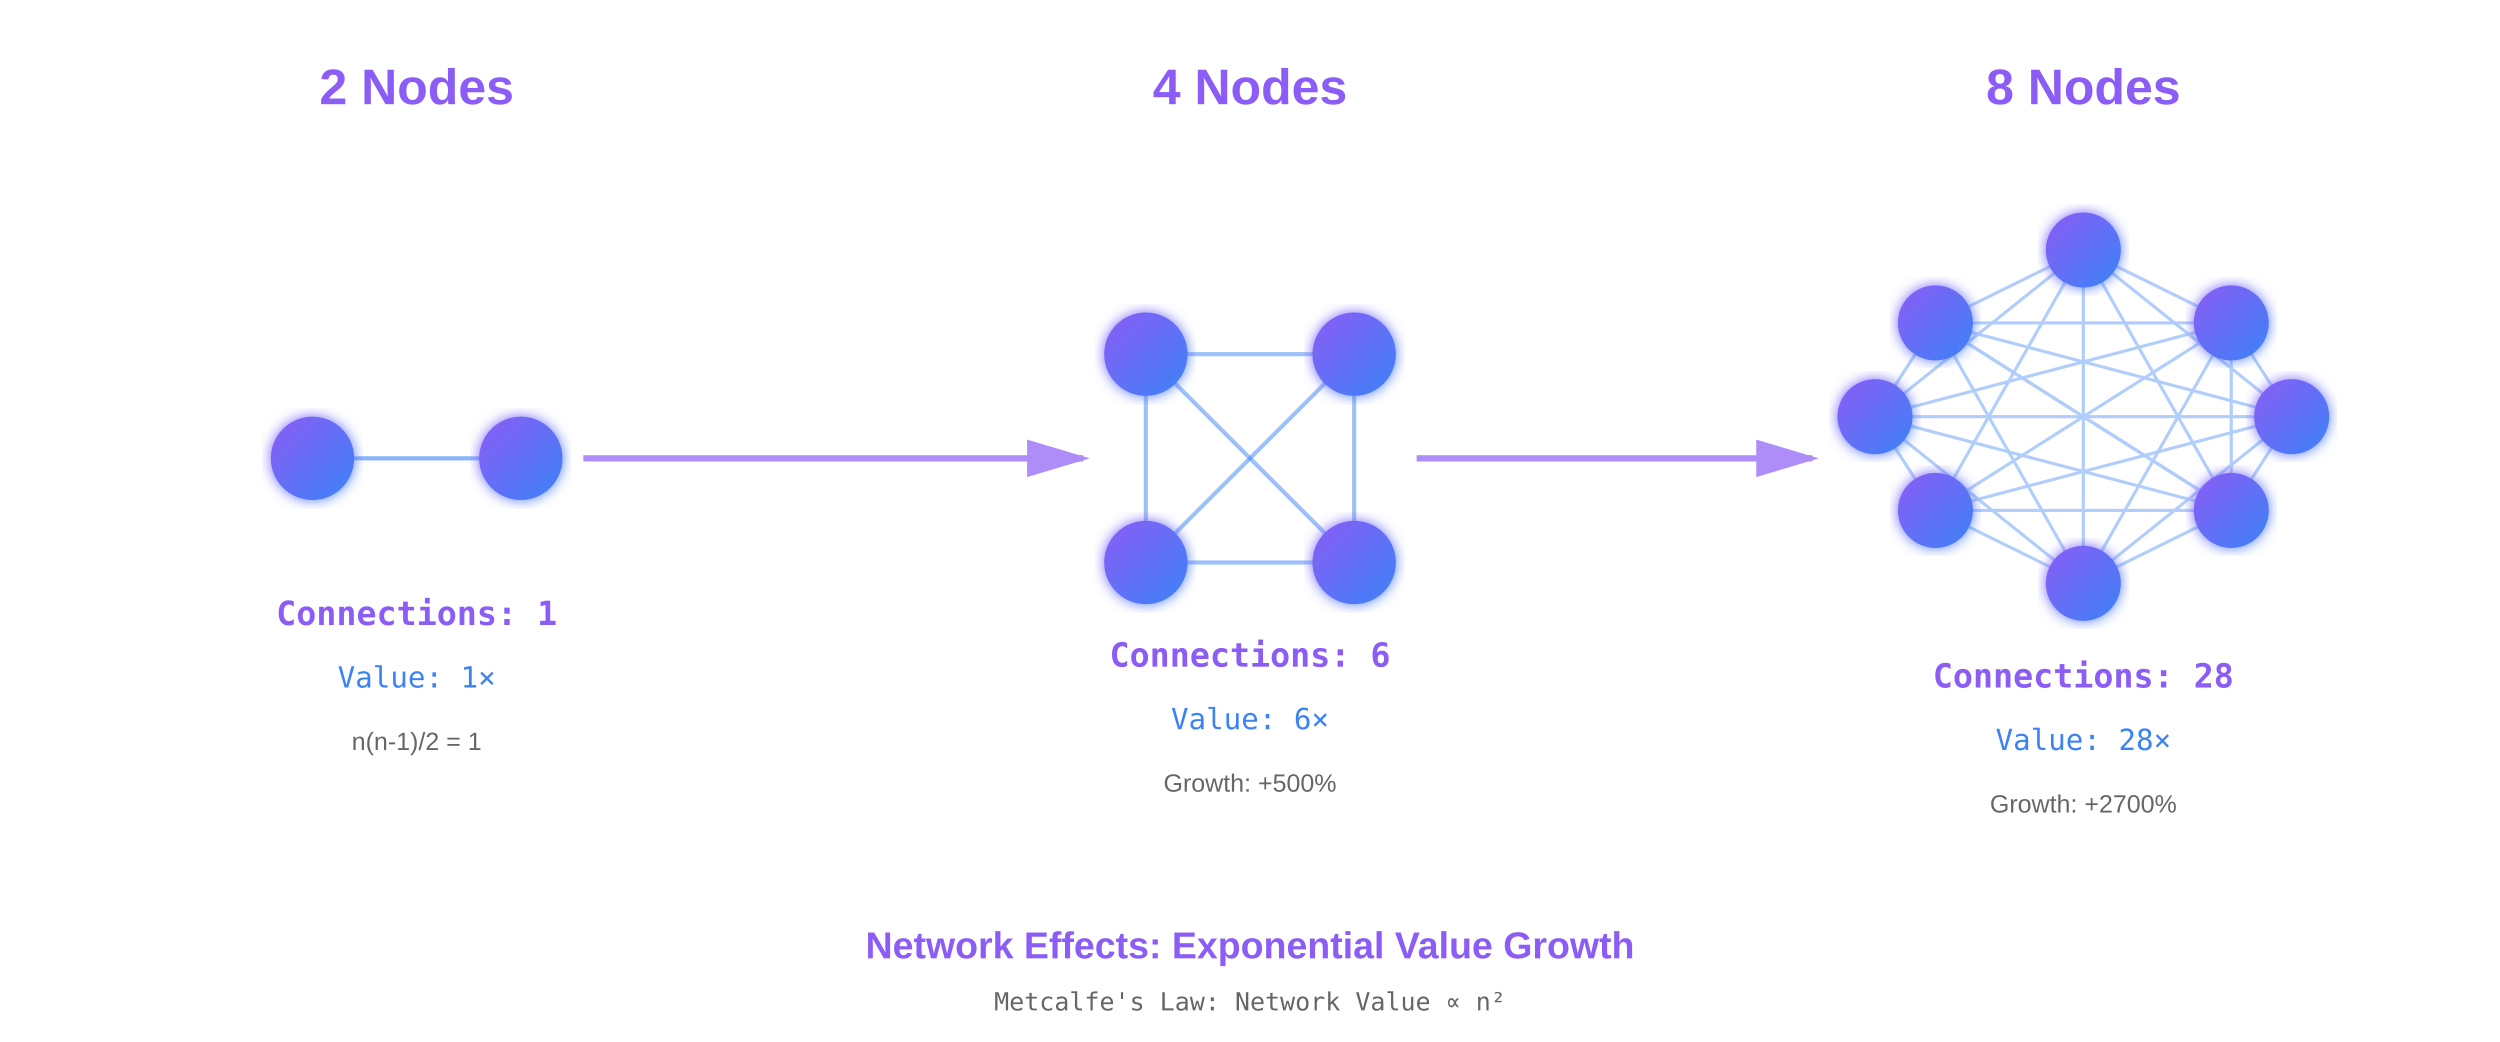
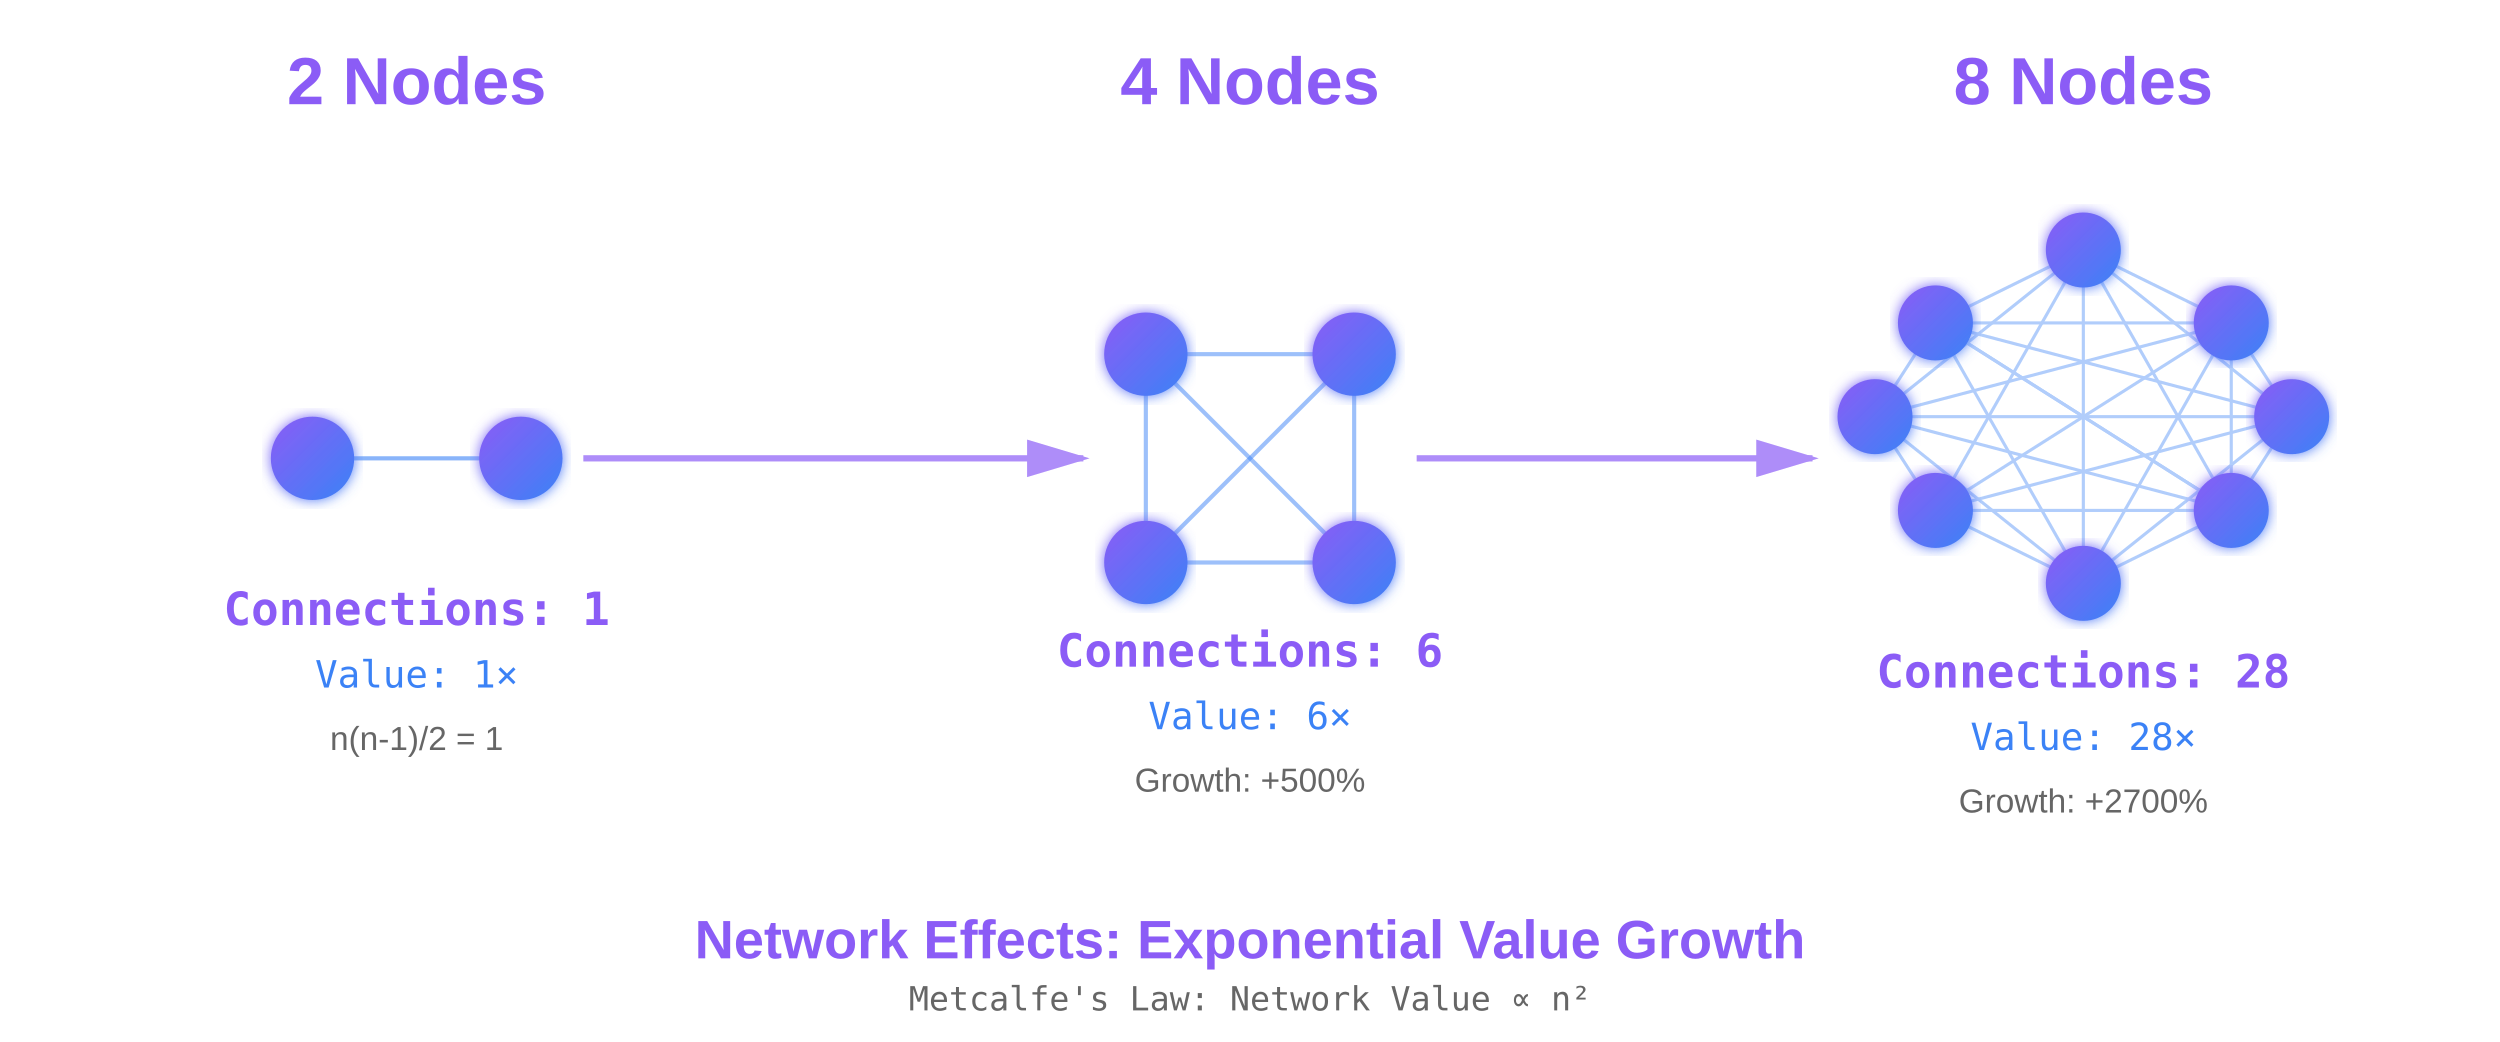
<svg xmlns="http://www.w3.org/2000/svg" viewBox="0 0 1200 500">
  <defs>
    <linearGradient id="nodeGradient" x1="0%" y1="0%" x2="100%" y2="100%">
      <stop offset="0%" style="stop-color:#8B5CF6;stop-opacity:1" />
      <stop offset="100%" style="stop-color:#3B82F6;stop-opacity:1" />
    </linearGradient>
    <filter id="glow">
      <feGaussianBlur stdDeviation="3" result="coloredBlur" />
      <feMerge>
        <feMergeNode in="coloredBlur" />
        <feMergeNode in="SourceGraphic" />
      </feMerge>
    </filter>
  </defs>
  <g id="stage1">
-     <text x="200" y="50" font-family="Arial, sans-serif" font-size="24" font-weight="bold" fill="#8B5CF6" text-anchor="middle">2 Nodes</text>
+     <text x="200" y="50" font-family="Arial, sans-serif" font-size="32" font-weight="bold" fill="#8B5CF6" text-anchor="middle">2 Nodes</text>
    <line x1="150" y1="220" x2="250" y2="220" stroke="#3B82F6" stroke-width="2" opacity="0.6">
      <animate attributeName="opacity" values="0.4;0.8;0.4" dur="3s" repeatCount="indefinite" />
    </line>
    <circle cx="150" cy="220" r="20" fill="url(#nodeGradient)" filter="url(#glow)">
      <animate attributeName="r" values="20;22;20" dur="2s" repeatCount="indefinite" />
    </circle>
    <circle cx="250" cy="220" r="20" fill="url(#nodeGradient)" filter="url(#glow)">
      <animate attributeName="r" values="20;22;20" dur="2s" begin="0.5s" repeatCount="indefinite" />
    </circle>
-     <text x="200" y="300" font-family="monospace" font-size="16" fill="#8B5CF6" text-anchor="middle" font-weight="bold">Connections: 1</text>
-     <text x="200" y="330" font-family="monospace" font-size="14" fill="#3B82F6" text-anchor="middle">Value: 1×</text>
-     <text x="200" y="360" font-family="Arial, sans-serif" font-size="12" fill="#666" text-anchor="middle">n(n-1)/2 = 1</text>
+     <text x="200" y="300" font-family="monospace" font-size="22" fill="#8B5CF6" text-anchor="middle" font-weight="bold">Connections: 1</text>
+     <text x="200" y="330" font-family="monospace" font-size="18" fill="#3B82F6" text-anchor="middle">Value: 1×</text>
+     <text x="200" y="360" font-family="Arial, sans-serif" font-size="16" fill="#666" text-anchor="middle">n(n-1)/2 = 1</text>
  </g>
  <g id="stage2">
-     <text x="600" y="50" font-family="Arial, sans-serif" font-size="24" font-weight="bold" fill="#8B5CF6" text-anchor="middle">4 Nodes</text>
+     <text x="600" y="50" font-family="Arial, sans-serif" font-size="32" font-weight="bold" fill="#8B5CF6" text-anchor="middle">4 Nodes</text>
    <line x1="550" y1="170" x2="650" y2="170" stroke="#3B82F6" stroke-width="2" opacity="0.5">
      <animate attributeName="opacity" values="0.3;0.7;0.3" dur="3s" begin="0s" repeatCount="indefinite" />
    </line>
    <line x1="550" y1="170" x2="550" y2="270" stroke="#3B82F6" stroke-width="2" opacity="0.5">
      <animate attributeName="opacity" values="0.3;0.7;0.3" dur="3s" begin="0.5s" repeatCount="indefinite" />
    </line>
    <line x1="550" y1="170" x2="650" y2="270" stroke="#3B82F6" stroke-width="2" opacity="0.5">
      <animate attributeName="opacity" values="0.3;0.7;0.3" dur="3s" begin="1s" repeatCount="indefinite" />
    </line>
    <line x1="650" y1="170" x2="650" y2="270" stroke="#3B82F6" stroke-width="2" opacity="0.5">
      <animate attributeName="opacity" values="0.3;0.7;0.3" dur="3s" begin="1.5s" repeatCount="indefinite" />
    </line>
    <line x1="650" y1="170" x2="550" y2="270" stroke="#3B82F6" stroke-width="2" opacity="0.5">
      <animate attributeName="opacity" values="0.3;0.7;0.3" dur="3s" begin="2s" repeatCount="indefinite" />
    </line>
    <line x1="550" y1="270" x2="650" y2="270" stroke="#3B82F6" stroke-width="2" opacity="0.5">
      <animate attributeName="opacity" values="0.3;0.7;0.3" dur="3s" begin="2.5s" repeatCount="indefinite" />
    </line>
    <circle cx="550" cy="170" r="20" fill="url(#nodeGradient)" filter="url(#glow)">
      <animate attributeName="r" values="20;22;20" dur="2s" repeatCount="indefinite" />
    </circle>
    <circle cx="650" cy="170" r="20" fill="url(#nodeGradient)" filter="url(#glow)">
      <animate attributeName="r" values="20;22;20" dur="2s" begin="0.3s" repeatCount="indefinite" />
    </circle>
    <circle cx="550" cy="270" r="20" fill="url(#nodeGradient)" filter="url(#glow)">
      <animate attributeName="r" values="20;22;20" dur="2s" begin="0.6s" repeatCount="indefinite" />
    </circle>
    <circle cx="650" cy="270" r="20" fill="url(#nodeGradient)" filter="url(#glow)">
      <animate attributeName="r" values="20;22;20" dur="2s" begin="0.9s" repeatCount="indefinite" />
    </circle>
-     <text x="600" y="320" font-family="monospace" font-size="16" fill="#8B5CF6" text-anchor="middle" font-weight="bold">Connections: 6</text>
-     <text x="600" y="350" font-family="monospace" font-size="14" fill="#3B82F6" text-anchor="middle">Value: 6×</text>
-     <text x="600" y="380" font-family="Arial, sans-serif" font-size="12" fill="#666" text-anchor="middle">Growth: +500%</text>
+     <text x="600" y="320" font-family="monospace" font-size="22" fill="#8B5CF6" text-anchor="middle" font-weight="bold">Connections: 6</text>
+     <text x="600" y="350" font-family="monospace" font-size="18" fill="#3B82F6" text-anchor="middle">Value: 6×</text>
+     <text x="600" y="380" font-family="Arial, sans-serif" font-size="16" fill="#666" text-anchor="middle">Growth: +500%</text>
  </g>
  <g id="stage3">
-     <text x="1000" y="50" font-family="Arial, sans-serif" font-size="24" font-weight="bold" fill="#8B5CF6" text-anchor="middle">8 Nodes</text>
+     <text x="1000" y="50" font-family="Arial, sans-serif" font-size="32" font-weight="bold" fill="#8B5CF6" text-anchor="middle">8 Nodes</text>
    <g opacity="0.4">
      <line x1="1000" y1="120" x2="1071" y2="155" stroke="#3B82F6" stroke-width="1.5" />
      <line x1="1000" y1="120" x2="1071" y2="245" stroke="#3B82F6" stroke-width="1.5" />
      <line x1="1000" y1="120" x2="1000" y2="280" stroke="#3B82F6" stroke-width="1.5" />
      <line x1="1000" y1="120" x2="929" y2="245" stroke="#3B82F6" stroke-width="1.5" />
      <line x1="1000" y1="120" x2="929" y2="155" stroke="#3B82F6" stroke-width="1.5" />
      <line x1="1071" y1="155" x2="1100" y2="200" stroke="#3B82F6" stroke-width="1.5" />
      <line x1="1071" y1="155" x2="1071" y2="245" stroke="#3B82F6" stroke-width="1.5" />
      <line x1="1071" y1="155" x2="1000" y2="280" stroke="#3B82F6" stroke-width="1.5" />
      <line x1="1100" y1="200" x2="1071" y2="245" stroke="#3B82F6" stroke-width="1.5" />
      <line x1="1100" y1="200" x2="1000" y2="280" stroke="#3B82F6" stroke-width="1.5" />
      <line x1="1071" y1="245" x2="1000" y2="280" stroke="#3B82F6" stroke-width="1.5" />
      <line x1="929" y1="155" x2="900" y2="200" stroke="#3B82F6" stroke-width="1.5" />
      <line x1="929" y1="155" x2="1071" y2="245" stroke="#3B82F6" stroke-width="1.5" />
      <line x1="900" y1="200" x2="929" y2="245" stroke="#3B82F6" stroke-width="1.5" />
      <line x1="900" y1="200" x2="1000" y2="280" stroke="#3B82F6" stroke-width="1.5" />
      <line x1="929" y1="245" x2="1000" y2="280" stroke="#3B82F6" stroke-width="1.5" />
      <line x1="1071" y1="155" x2="929" y2="155" stroke="#3B82F6" stroke-width="1.5" />
      <line x1="1100" y1="200" x2="900" y2="200" stroke="#3B82F6" stroke-width="1.5" />
      <line x1="1071" y1="245" x2="929" y2="245" stroke="#3B82F6" stroke-width="1.5" />
      <line x1="1000" y1="120" x2="1100" y2="200" stroke="#3B82F6" stroke-width="1.5" />
      <line x1="1000" y1="120" x2="900" y2="200" stroke="#3B82F6" stroke-width="1.5" />
      <line x1="929" y1="155" x2="1071" y2="245" stroke="#3B82F6" stroke-width="1.5" />
      <line x1="1071" y1="155" x2="929" y2="245" stroke="#3B82F6" stroke-width="1.5" />
      <line x1="900" y1="200" x2="1071" y2="245" stroke="#3B82F6" stroke-width="1.5" />
      <line x1="1100" y1="200" x2="929" y2="245" stroke="#3B82F6" stroke-width="1.5" />
      <line x1="929" y1="155" x2="1000" y2="280" stroke="#3B82F6" stroke-width="1.5" />
      <line x1="1100" y1="200" x2="929" y2="155" stroke="#3B82F6" stroke-width="1.5" />
      <line x1="900" y1="200" x2="1071" y2="155" stroke="#3B82F6" stroke-width="1.5" />
      <animate attributeName="opacity" values="0.3;0.6;0.3" dur="4s" repeatCount="indefinite" />
    </g>
    <circle cx="1000" cy="120" r="18" fill="url(#nodeGradient)" filter="url(#glow)">
      <animate attributeName="r" values="18;20;18" dur="2s" repeatCount="indefinite" />
    </circle>
    <circle cx="1071" cy="155" r="18" fill="url(#nodeGradient)" filter="url(#glow)">
      <animate attributeName="r" values="18;20;18" dur="2s" begin="0.2s" repeatCount="indefinite" />
    </circle>
    <circle cx="1100" cy="200" r="18" fill="url(#nodeGradient)" filter="url(#glow)">
      <animate attributeName="r" values="18;20;18" dur="2s" begin="0.4s" repeatCount="indefinite" />
    </circle>
    <circle cx="1071" cy="245" r="18" fill="url(#nodeGradient)" filter="url(#glow)">
      <animate attributeName="r" values="18;20;18" dur="2s" begin="0.6s" repeatCount="indefinite" />
    </circle>
    <circle cx="1000" cy="280" r="18" fill="url(#nodeGradient)" filter="url(#glow)">
      <animate attributeName="r" values="18;20;18" dur="2s" begin="0.8s" repeatCount="indefinite" />
    </circle>
    <circle cx="929" cy="245" r="18" fill="url(#nodeGradient)" filter="url(#glow)">
      <animate attributeName="r" values="18;20;18" dur="2s" begin="1s" repeatCount="indefinite" />
    </circle>
    <circle cx="900" cy="200" r="18" fill="url(#nodeGradient)" filter="url(#glow)">
      <animate attributeName="r" values="18;20;18" dur="2s" begin="1.2s" repeatCount="indefinite" />
    </circle>
    <circle cx="929" cy="155" r="18" fill="url(#nodeGradient)" filter="url(#glow)">
      <animate attributeName="r" values="18;20;18" dur="2s" begin="1.4s" repeatCount="indefinite" />
    </circle>
-     <text x="1000" y="330" font-family="monospace" font-size="16" fill="#8B5CF6" text-anchor="middle" font-weight="bold">Connections: 28</text>
-     <text x="1000" y="360" font-family="monospace" font-size="14" fill="#3B82F6" text-anchor="middle">Value: 28×</text>
-     <text x="1000" y="390" font-family="Arial, sans-serif" font-size="12" fill="#666" text-anchor="middle">Growth: +2700%</text>
+     <text x="1000" y="330" font-family="monospace" font-size="22" fill="#8B5CF6" text-anchor="middle" font-weight="bold">Connections: 28</text>
+     <text x="1000" y="360" font-family="monospace" font-size="18" fill="#3B82F6" text-anchor="middle">Value: 28×</text>
+     <text x="1000" y="390" font-family="Arial, sans-serif" font-size="16" fill="#666" text-anchor="middle">Growth: +2700%</text>
  </g>
  <g opacity="0.7">
    <path d="M 280 220 L 520 220" stroke="#8B5CF6" stroke-width="3" fill="none" marker-end="url(#arrowhead)" />
    <path d="M 680 220 L 870 220" stroke="#8B5CF6" stroke-width="3" fill="none" marker-end="url(#arrowhead)" />
  </g>
  <defs>
    <marker id="arrowhead" markerWidth="10" markerHeight="10" refX="9" refY="3" orient="auto">
      <polygon points="0 0, 10 3, 0 6" fill="#8B5CF6" />
    </marker>
  </defs>
-   <text x="600" y="460" font-family="Arial, sans-serif" font-size="18" fill="#8B5CF6" text-anchor="middle" font-weight="bold">
+   <text x="600" y="460" font-family="Arial, sans-serif" font-size="26" fill="#8B5CF6" text-anchor="middle" font-weight="bold">
    Network Effects: Exponential Value Growth
  </text>
-   <text x="600" y="485" font-family="monospace" font-size="12" fill="#666" text-anchor="middle">
+   <text x="600" y="485" font-family="monospace" font-size="16" fill="#666" text-anchor="middle">
    Metcalfe's Law: Network Value ∝ n²
  </text>
</svg>
